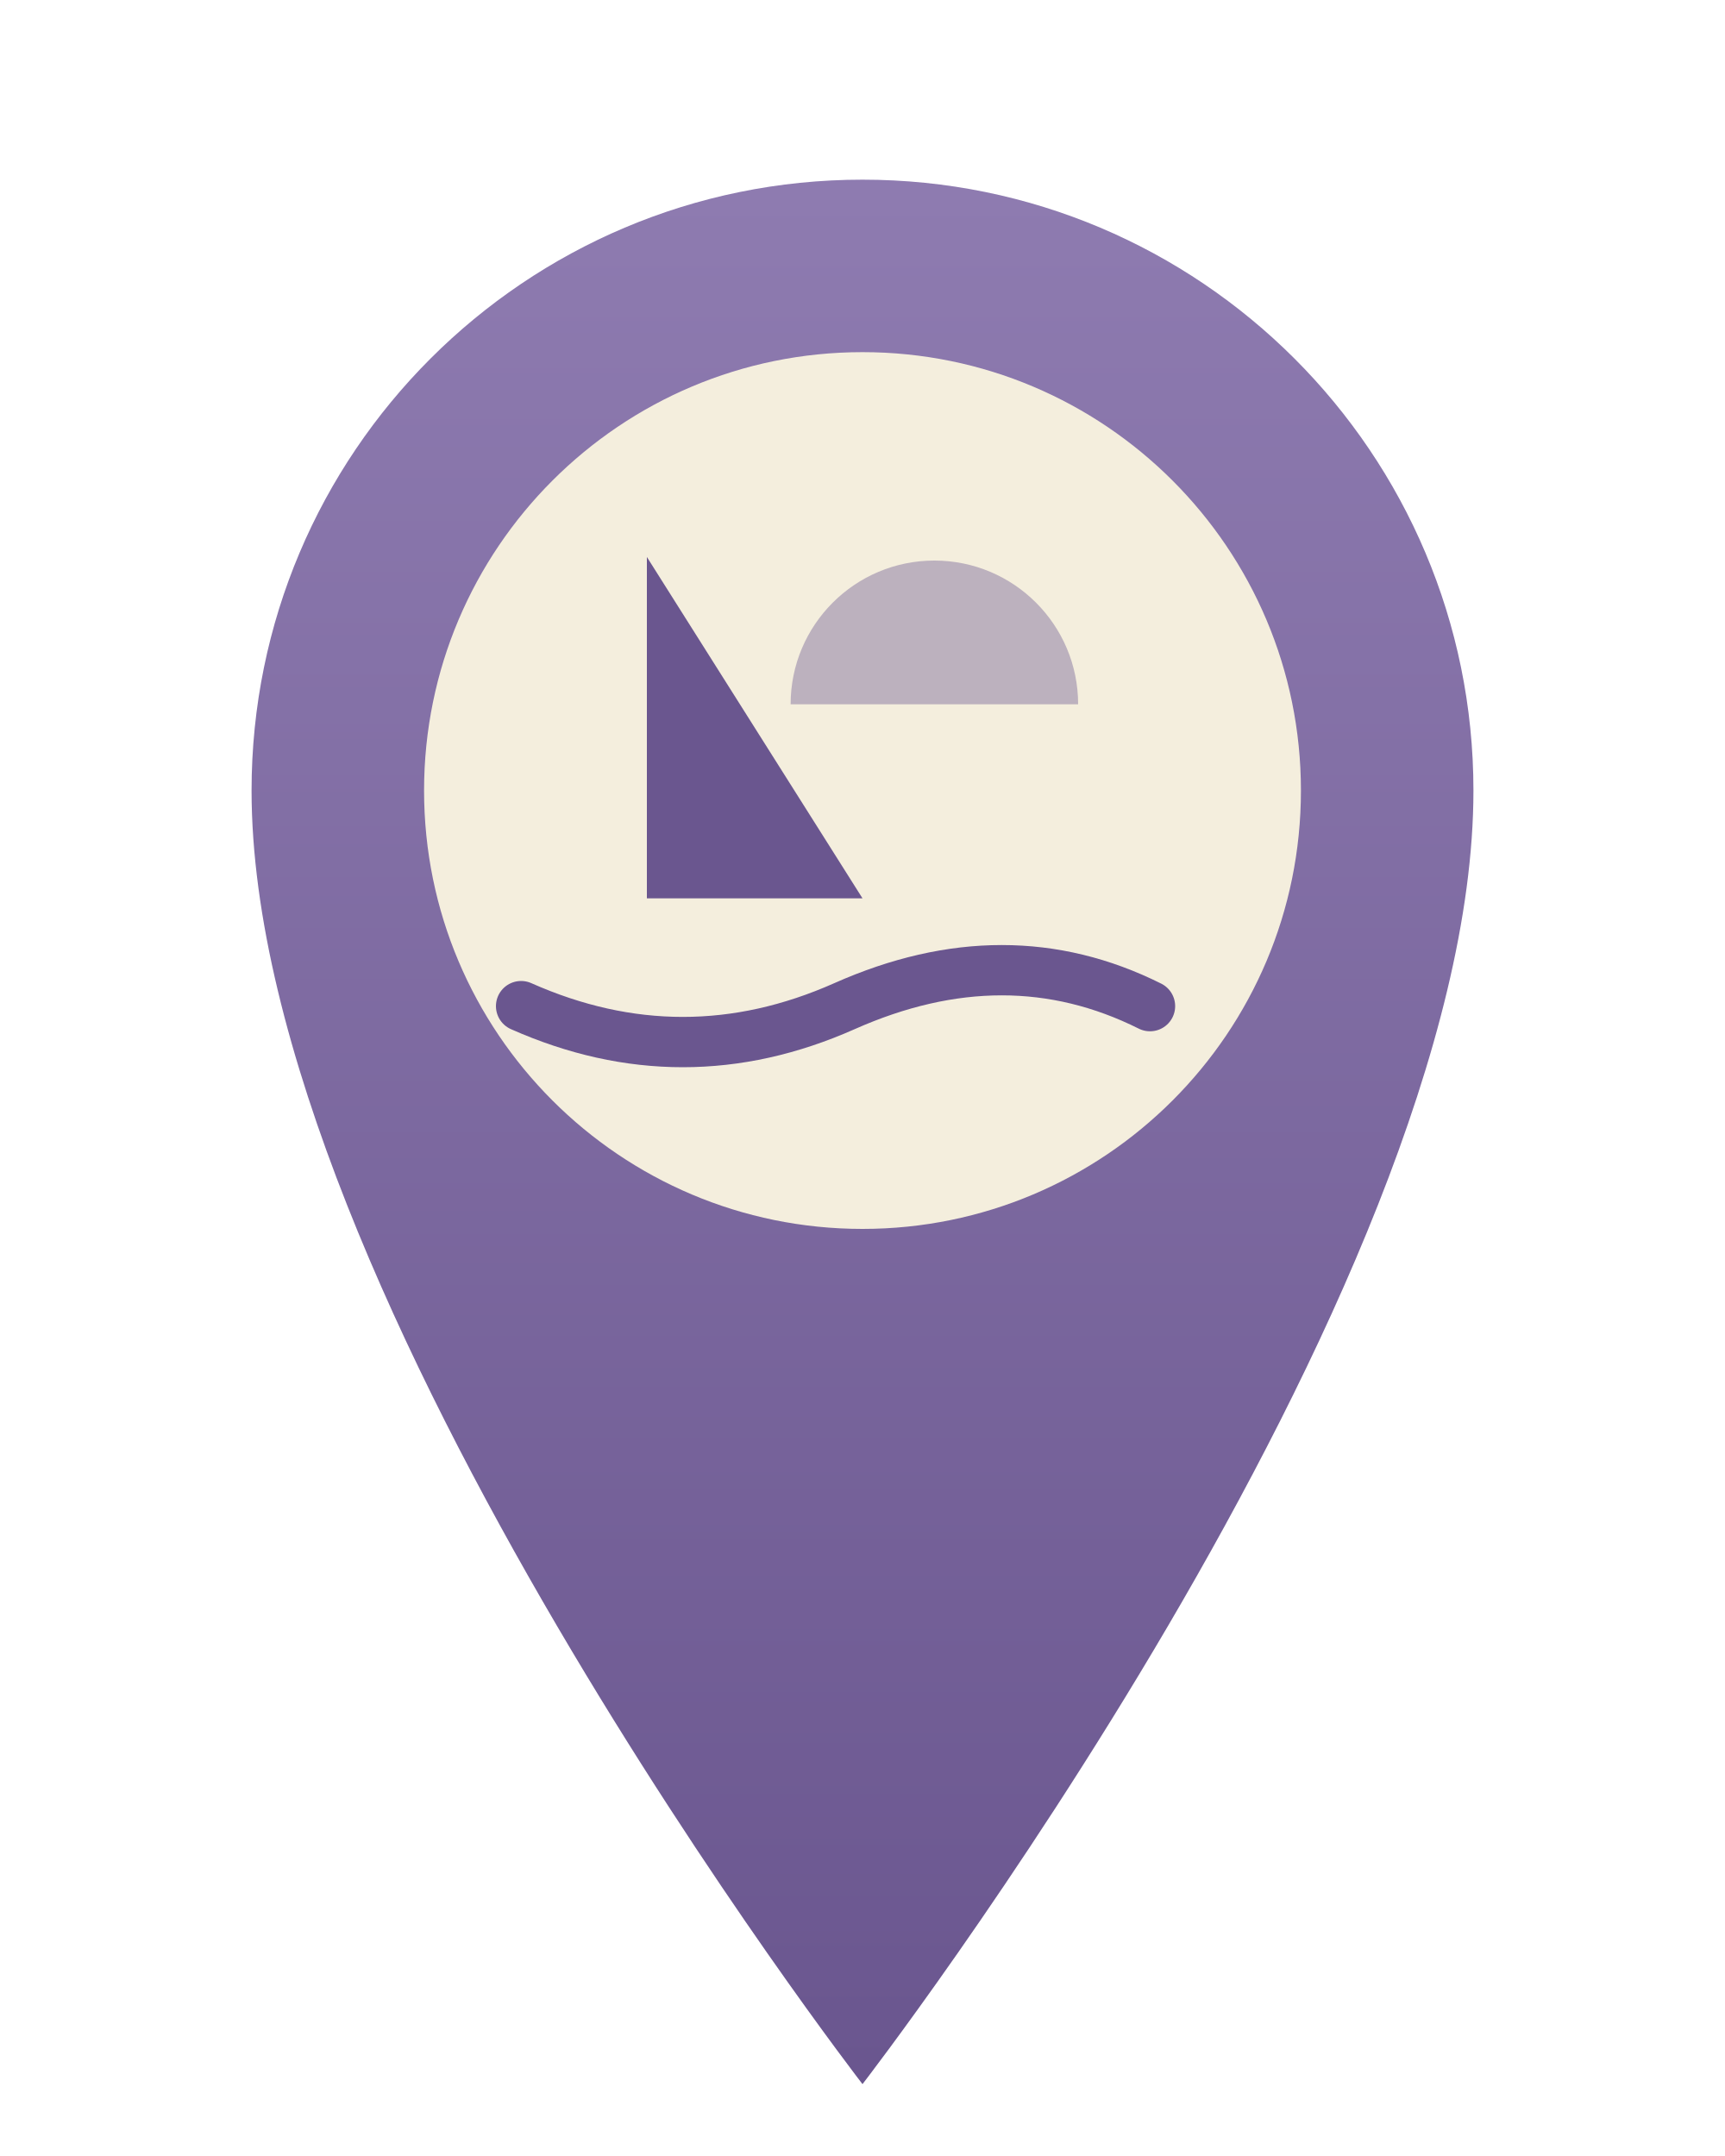
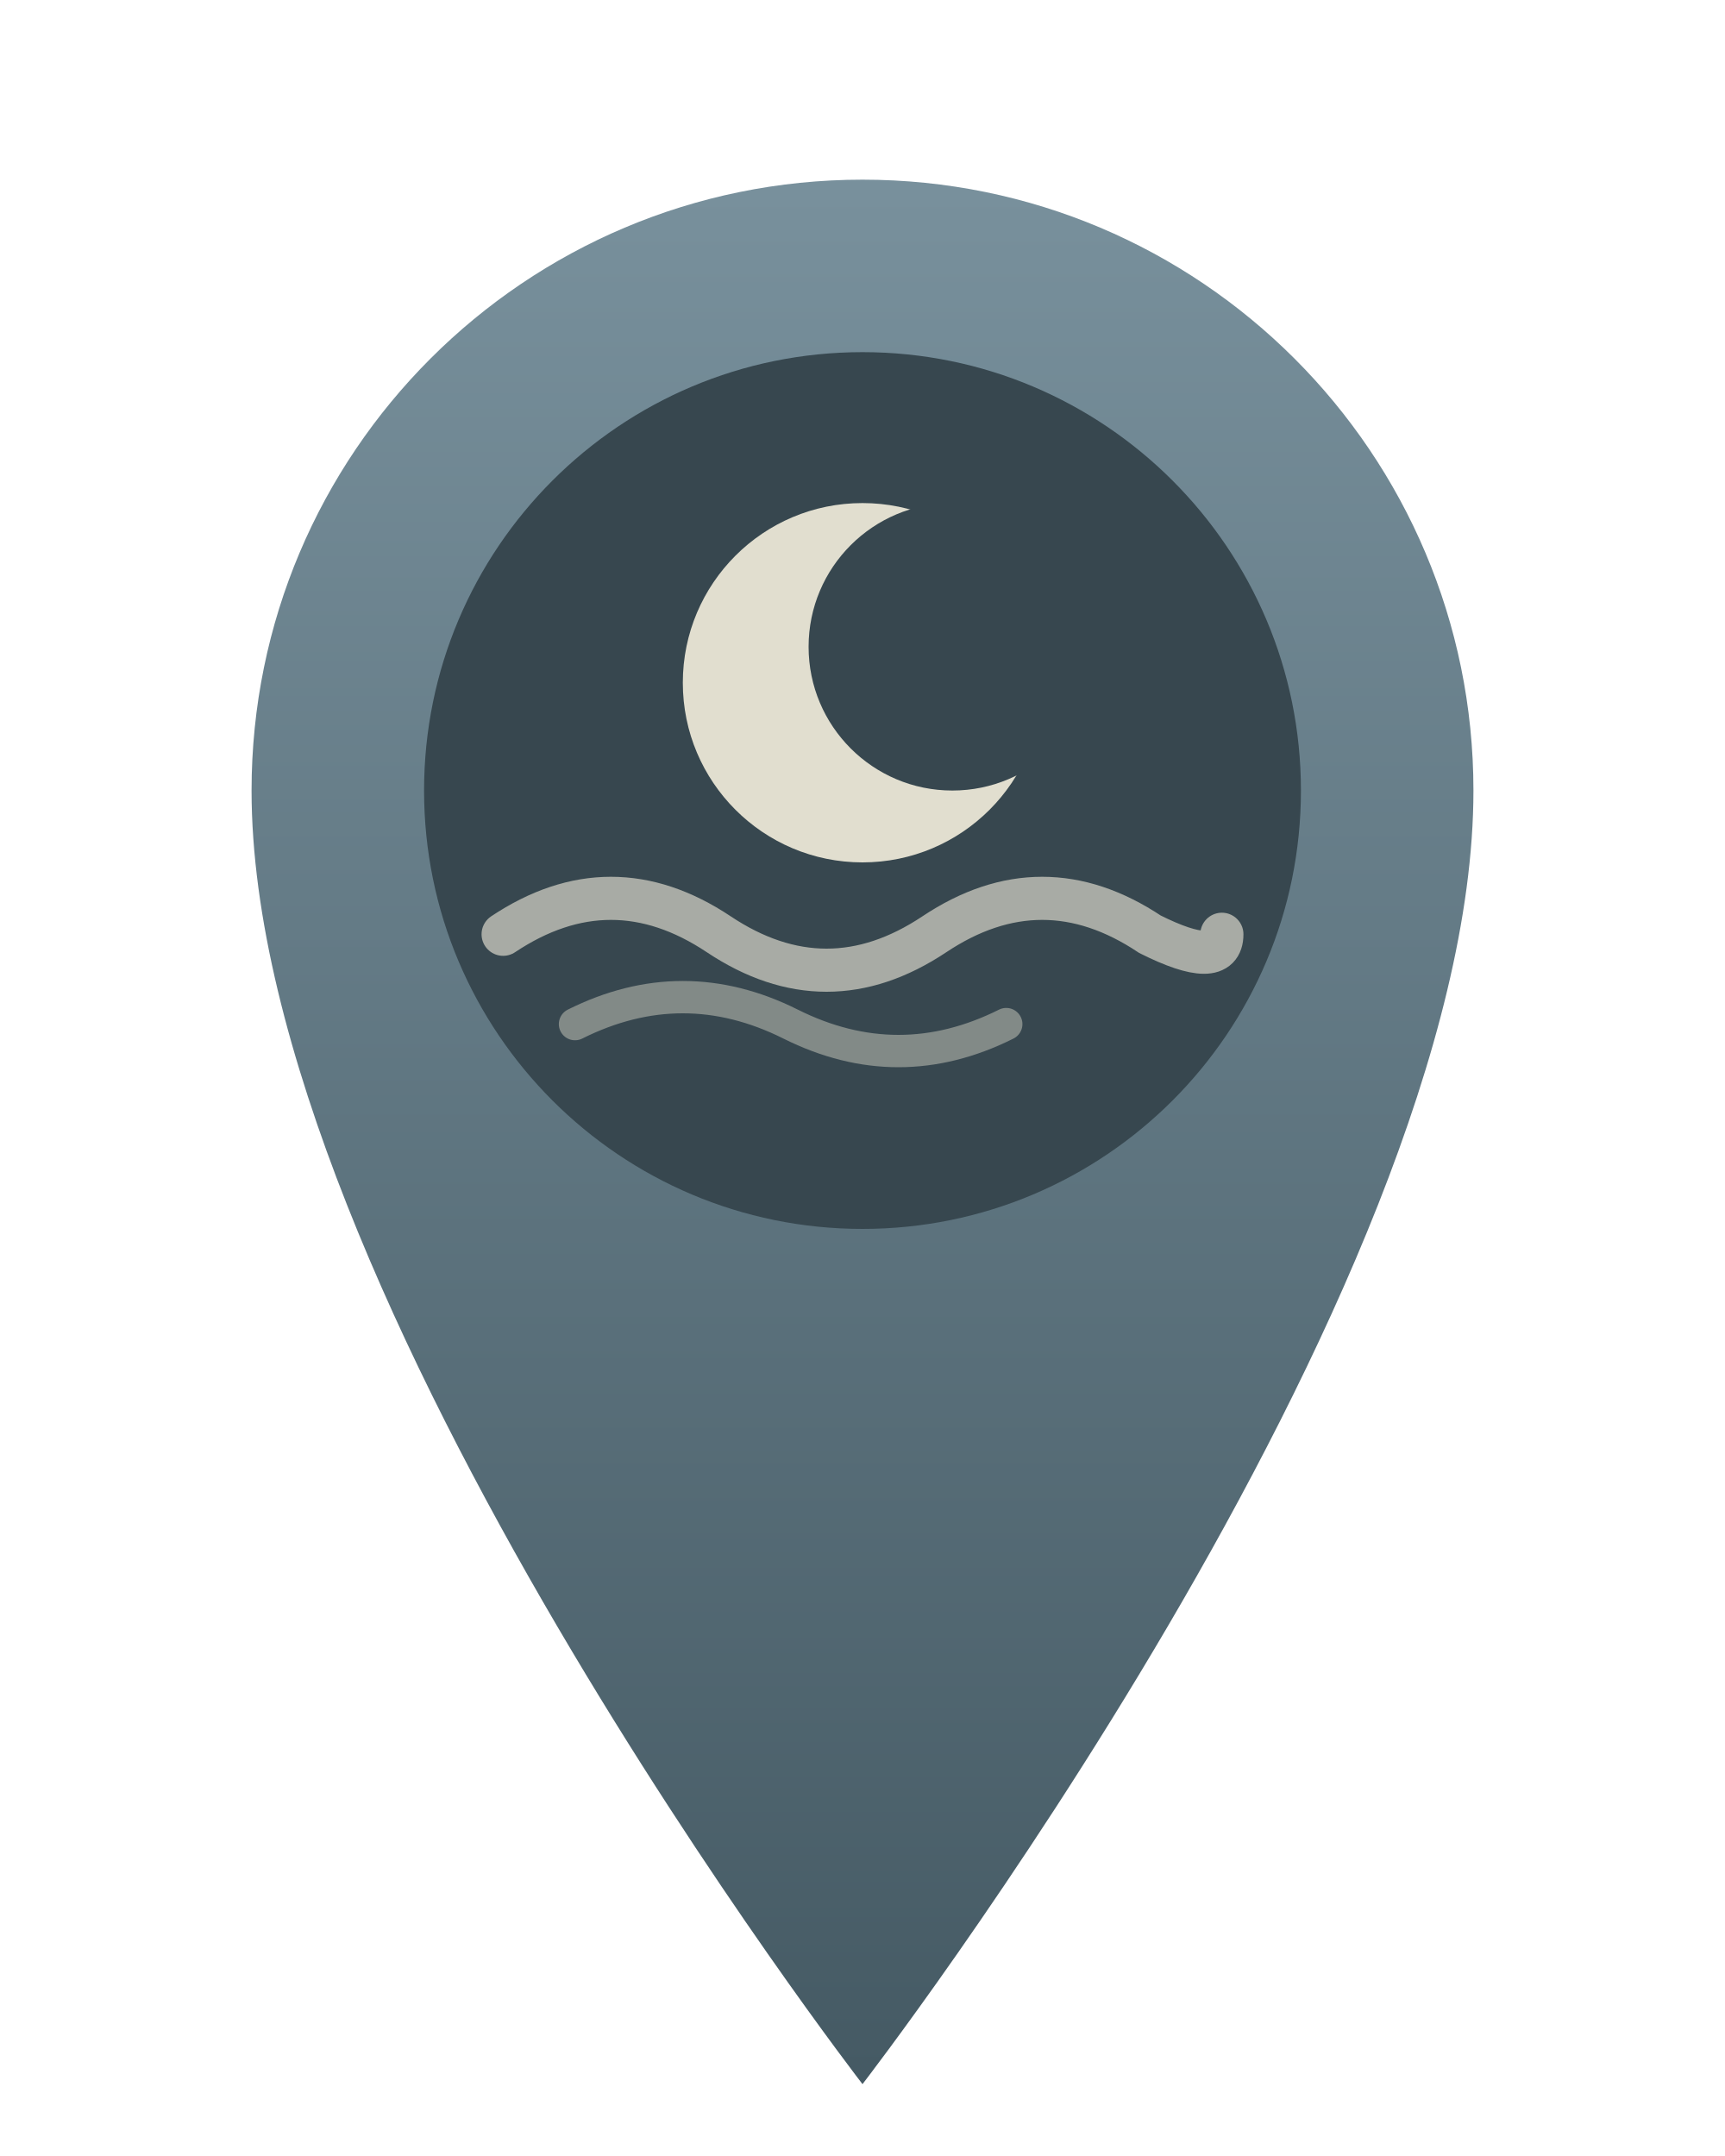
<svg xmlns="http://www.w3.org/2000/svg" width="48" height="60" viewBox="0 0 48 60">
  <defs>
    <linearGradient id="dG" x1="0" y1="0" x2="0" y2="1">
-       <stop offset="0" stop-color="#8E7BB0" />
-       <stop offset="1" stop-color="#6A568F" />
+       <stop offset="0" stop-color="#78909C" />
+       <stop offset="1" stop-color="#455A64" />
    </linearGradient>
  </defs>
  <path d="M24 58C24 58 7 36 7 22a17 17 0 1 1 34 0C41 36 24 58 24 58Z" fill="url(#dG)" />
-   <circle cx="24" cy="22" r="12.2" fill="#F4EEDD" />
-   <path d="M22 19.6a4 4 0 1 1 8 0Z" fill="#6A568F" fill-opacity="0.4" />
-   <path d="M18 25V15.5L24 25Z" fill="#6A568F" />
-   <path d="M14.5 28Q19 30 23.5 28T32 28" fill="none" stroke="#6A568F" stroke-width="1.4" stroke-linecap="round" />
+   <circle cx="24" cy="22" r="12.2" fill="#37474F" />
+   <circle cx="24" cy="19" r="5" fill="#F4EEDD" fill-opacity="0.9" />
+   <circle cx="26.5" cy="18" r="4" fill="#37474F" />
+   <path d="M14 26Q17 24 20 26Q23 28 26 26Q29 24 32 26Q34 27 34 26" fill="none" stroke="#F4EEDD" stroke-width="1.2" stroke-linecap="round" stroke-opacity="0.6" />
+   <path d="M16 28.5Q19 27 22 28.5Q25 30 28 28.5" fill="none" stroke="#F4EEDD" stroke-width="0.9" stroke-linecap="round" stroke-opacity="0.4" />
</svg>
